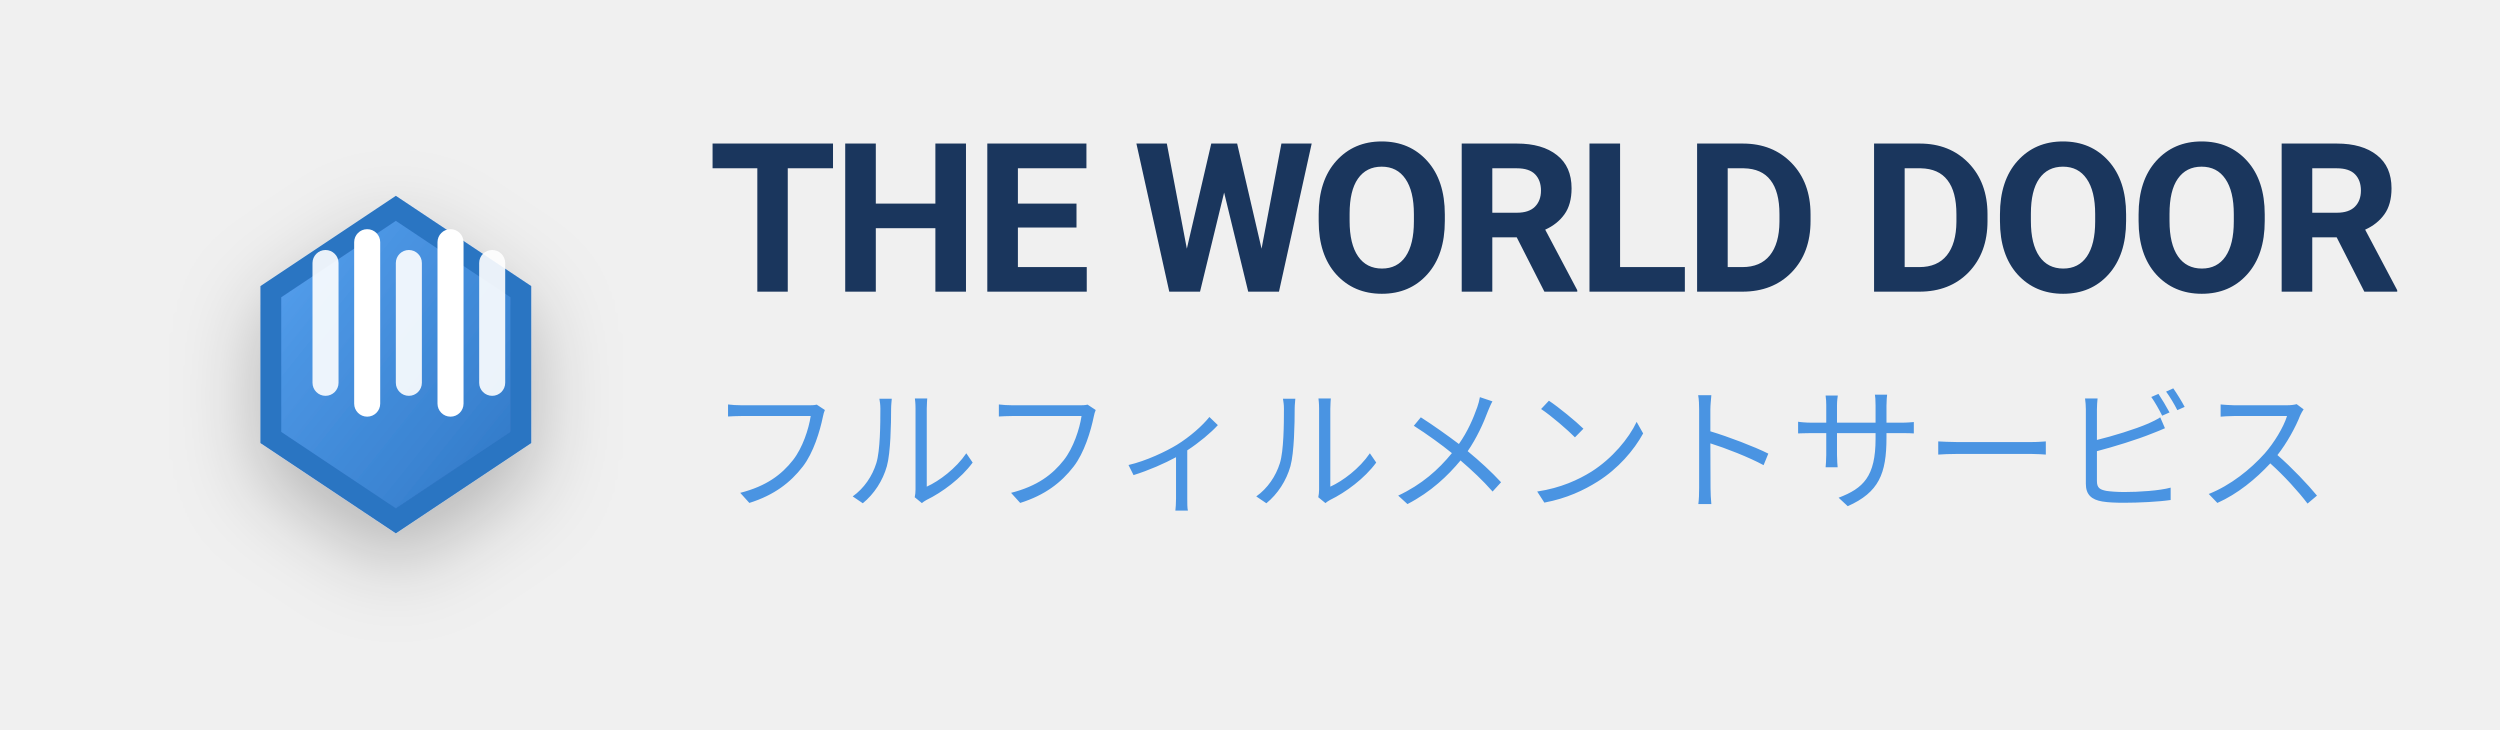
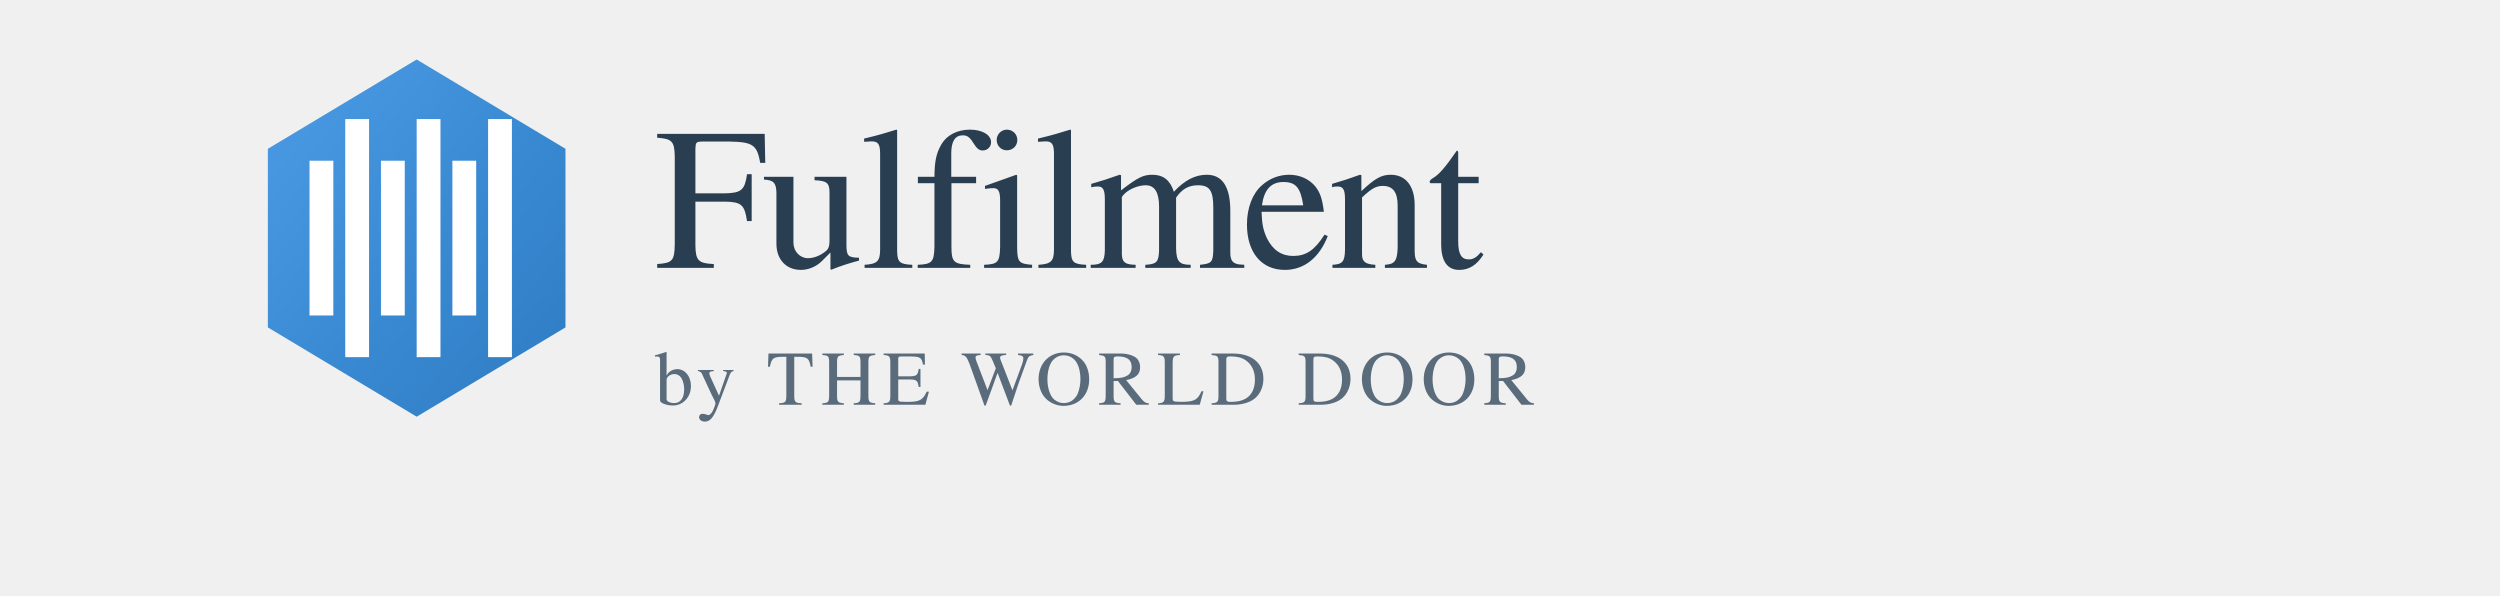
- <svg xmlns="http://www.w3.org/2000/svg" width="240" height="70" viewBox="0 0 240 70">
+ <svg xmlns="http://www.w3.org/2000/svg" width="420" height="100" viewBox="0 0 420 100">
  <defs>
    <linearGradient id="hexGradient" x1="0%" y1="0%" x2="100%" y2="100%">
-       <stop offset="0%" style="stop-color:#5BA4F2;stop-opacity:1" />
-       <stop offset="30%" style="stop-color:#4A94E2;stop-opacity:1" />
-       <stop offset="70%" style="stop-color:#3B84D2;stop-opacity:1" />
-       <stop offset="100%" style="stop-color:#2C74C2;stop-opacity:1" />
+       <stop offset="0%" style="stop-color:#4D9BE6;stop-opacity:1" />
+       <stop offset="50%" style="stop-color:#3A8BD4;stop-opacity:1" />
+       <stop offset="100%" style="stop-color:#2E7BC2;stop-opacity:1" />
    </linearGradient>
-     <filter id="shadow" x="-50%" y="-50%" width="200%" height="200%">
-       <feDropShadow dx="0" dy="3" stdDeviation="4" flood-color="rgba(0,0,0,0.25)" />
-     </filter>
  </defs>
-   <g transform="translate(12, 12)">
-     <polygon points="26,8 38,16 38,30 26,38 14,30 14,16" fill="url(#hexGradient)" stroke="#2C74C2" stroke-width="2" filter="url(#shadow)" />
-     <rect x="18" y="12" width="2.5" height="14" fill="white" opacity="0.9" rx="1.25" />
-     <rect x="22" y="10" width="2.5" height="18" fill="white" opacity="1" rx="1.25" />
-     <rect x="26" y="12" width="2.5" height="14" fill="white" opacity="0.9" rx="1.25" />
-     <rect x="30" y="10" width="2.5" height="18" fill="white" opacity="1" rx="1.25" />
-     <rect x="34" y="12" width="2.5" height="14" fill="white" opacity="0.9" rx="1.25" />
+   <g transform="translate(20, 5)">
+     <polygon points="50,5 75,20 75,50 50,65 25,50 25,20" fill="url(#hexGradient)" stroke="none" />
+     <rect x="32" y="22" width="4" height="26" fill="white" opacity="1" />
+     <rect x="38" y="15" width="4" height="40" fill="white" opacity="1" />
+     <rect x="44" y="22" width="4" height="26" fill="white" opacity="1" />
+     <rect x="50" y="15" width="4" height="40" fill="white" opacity="1" />
+     <rect x="56" y="22" width="4" height="26" fill="white" opacity="1" />
+     <rect x="62" y="15" width="4" height="40" fill="white" opacity="1" />
  </g>
-   <text x="68" y="28" font-family="-apple-system, BlinkMacSystemFont, 'Segoe UI', Roboto, sans-serif" font-size="20" font-weight="700" fill="#1A365D" letter-spacing="-0.5px">THE WORLD DOOR</text>
-   <text x="68" y="48" font-family="-apple-system, BlinkMacSystemFont, 'Segoe UI', Roboto, sans-serif" font-size="13" font-weight="500" fill="#4A94E2">フルフィルメントサービス</text>
+   <text x="110" y="45" font-family="Times, serif" font-size="34" font-weight="normal" fill="#2A3E52" letter-spacing="-0.5px">Fulfilment</text>
+   <text x="110" y="68" font-family="Times, serif" font-size="13" font-weight="normal" fill="#5A6B7B" letter-spacing="1px">by THE WORLD DOOR</text>
</svg>
